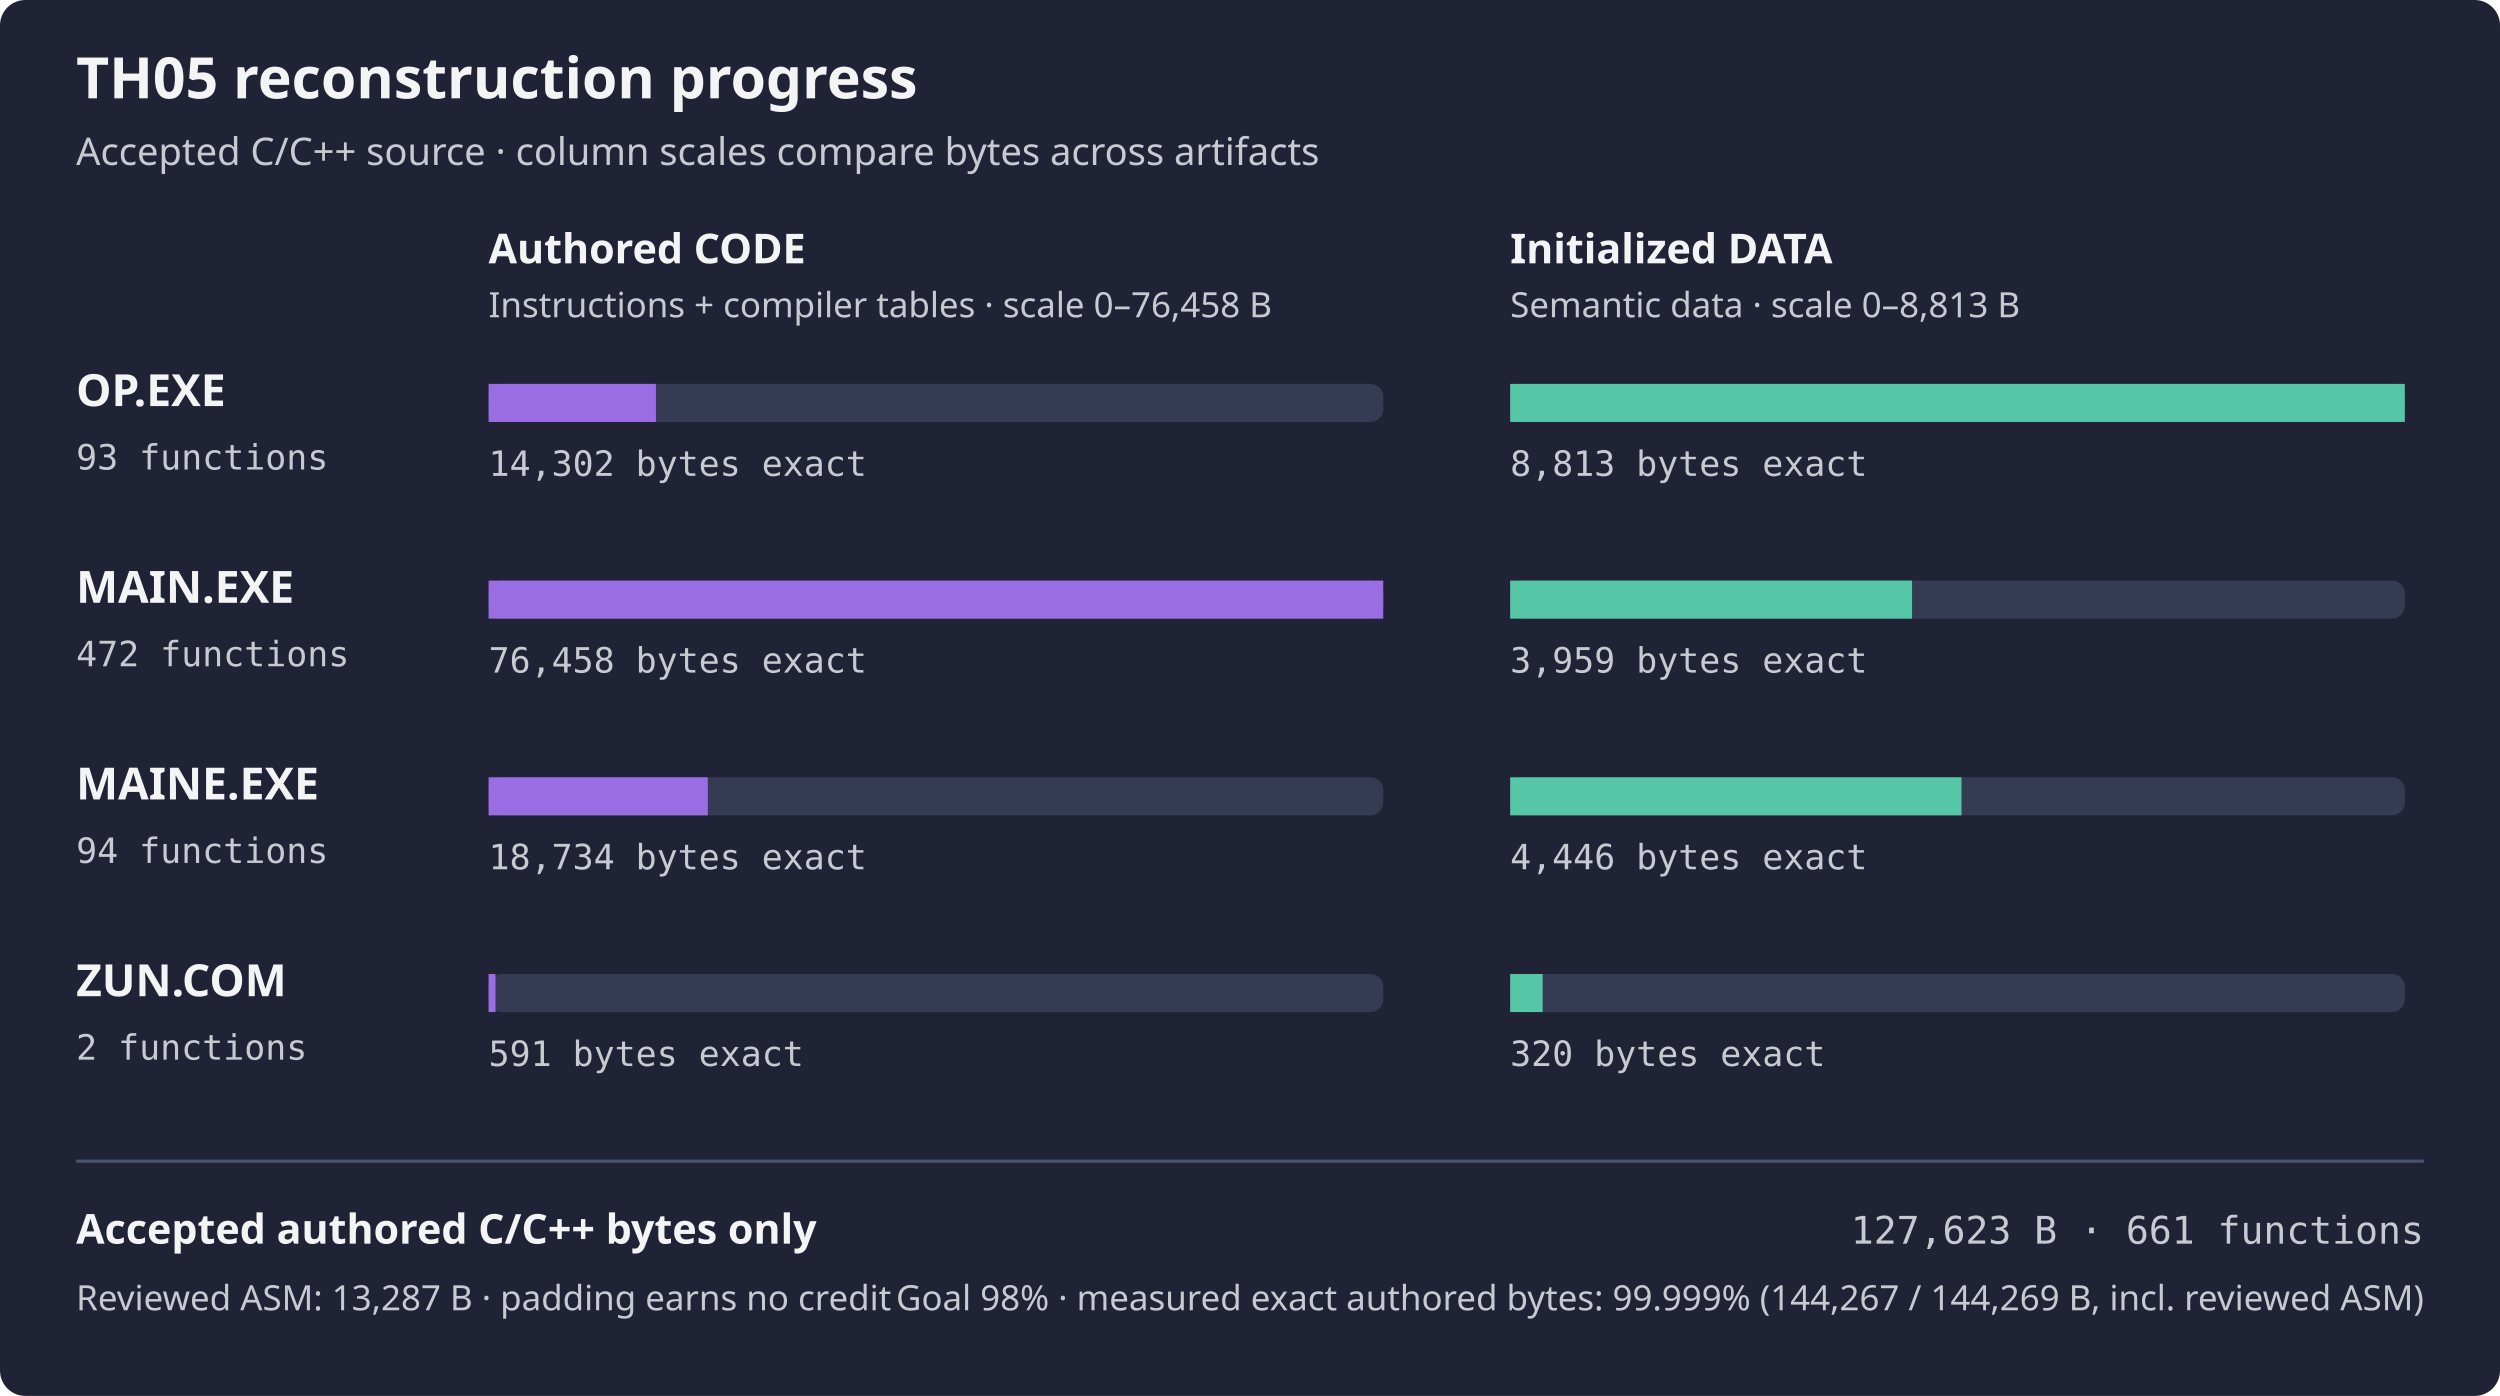
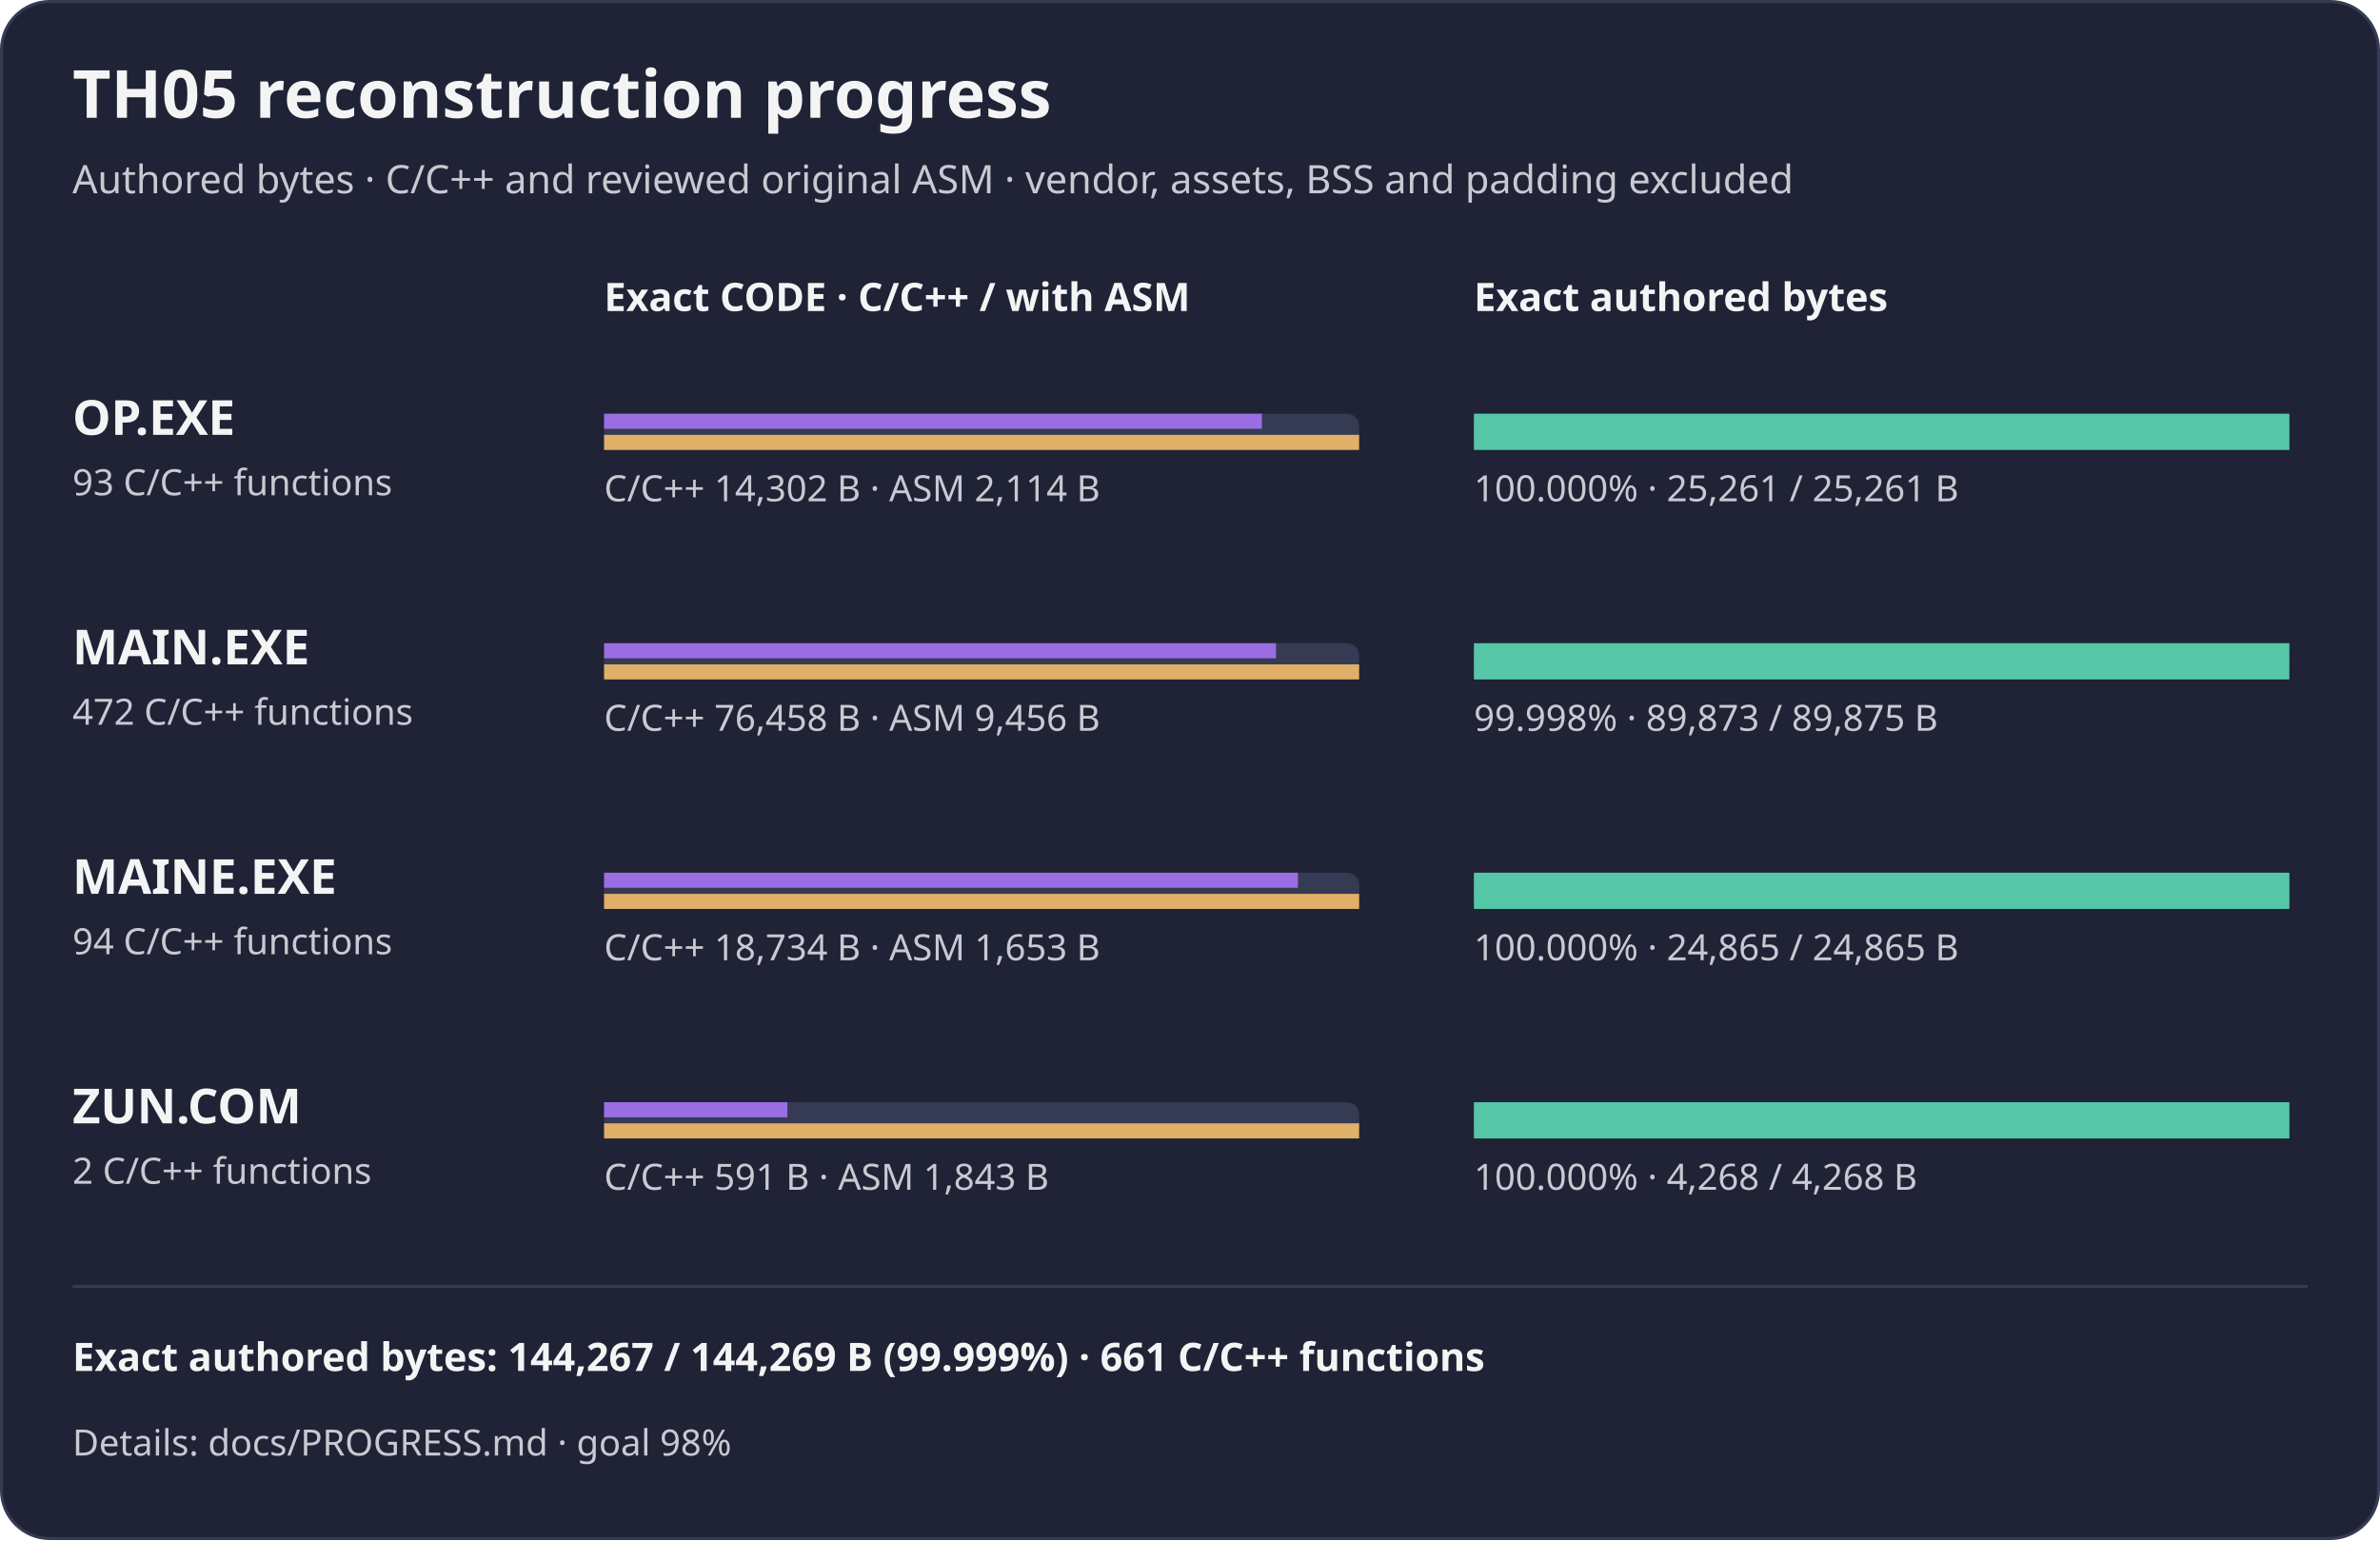
- <svg xmlns="http://www.w3.org/2000/svg" width="788" height="440" viewBox="0 0 788 440" role="img" aria-labelledby="title desc">
-   <rect width="788" height="440" rx="8" fill="#1f2335" />
-   <text x="24" y="31" fill="#f4f4f5" font-family="sans-serif" font-size="18" font-weight="600">TH05 reconstruction progress</text>
-   <text x="24" y="52" fill="#c8cad2" font-family="sans-serif" font-size="12">Accepted C/C++ source · column scales compare bytes across artifacts</text>
-   <text x="154" y="83" fill="#f4f4f5" font-family="sans-serif" font-size="13" font-weight="600">Authored CODE</text>
-   <text x="476" y="83" fill="#f4f4f5" font-family="sans-serif" font-size="13" font-weight="600">Initialized DATA</text>
-   <text x="154" y="100" fill="#c8cad2" font-family="sans-serif" font-size="11">Instructions + compiler tables · scale 0–76,458 B</text>
-   <text x="476" y="100" fill="#c8cad2" font-family="sans-serif" font-size="11">Semantic data · scale 0–8,813 B</text>
-   <text x="24" y="128" fill="#f4f4f5" font-family="sans-serif" font-size="14" font-weight="600">OP.EXE</text>
-   <text x="24" y="148" fill="#c8cad2" font-family="monospace" font-size="11">93 functions</text>
-   <rect x="154" y="121" width="282" height="12" rx="4" fill="#353b52" />
-   <rect x="154" y="121" width="52.75" height="12" fill="#9b6de3" />
-   <rect x="476" y="121" width="282" height="12" rx="4" fill="#353b52" />
-   <rect x="476" y="121" width="282.00" height="12" fill="#55c7a6" />
-   <text x="154" y="150" fill="#c8cad2" font-family="monospace" font-size="11">14,302 bytes exact</text>
-   <text x="476" y="150" fill="#c8cad2" font-family="monospace" font-size="11">8,813 bytes exact</text>
-   <text x="24" y="190" fill="#f4f4f5" font-family="sans-serif" font-size="14" font-weight="600">MAIN.EXE</text>
-   <text x="24" y="210" fill="#c8cad2" font-family="monospace" font-size="11">472 functions</text>
-   <rect x="154" y="183" width="282" height="12" rx="4" fill="#353b52" />
-   <rect x="154" y="183" width="282.00" height="12" fill="#9b6de3" />
-   <rect x="476" y="183" width="282" height="12" rx="4" fill="#353b52" />
-   <rect x="476" y="183" width="126.68" height="12" fill="#55c7a6" />
-   <text x="154" y="212" fill="#c8cad2" font-family="monospace" font-size="11">76,458 bytes exact</text>
-   <text x="476" y="212" fill="#c8cad2" font-family="monospace" font-size="11">3,959 bytes exact</text>
-   <text x="24" y="252" fill="#f4f4f5" font-family="sans-serif" font-size="14" font-weight="600">MAINE.EXE</text>
-   <text x="24" y="272" fill="#c8cad2" font-family="monospace" font-size="11">94 functions</text>
-   <rect x="154" y="245" width="282" height="12" rx="4" fill="#353b52" />
-   <rect x="154" y="245" width="69.10" height="12" fill="#9b6de3" />
-   <rect x="476" y="245" width="282" height="12" rx="4" fill="#353b52" />
-   <rect x="476" y="245" width="142.26" height="12" fill="#55c7a6" />
-   <text x="154" y="274" fill="#c8cad2" font-family="monospace" font-size="11">18,734 bytes exact</text>
-   <text x="476" y="274" fill="#c8cad2" font-family="monospace" font-size="11">4,446 bytes exact</text>
-   <text x="24" y="314" fill="#f4f4f5" font-family="sans-serif" font-size="14" font-weight="600">ZUN.COM</text>
-   <text x="24" y="334" fill="#c8cad2" font-family="monospace" font-size="11">2 functions</text>
-   <rect x="154" y="307" width="282" height="12" rx="4" fill="#353b52" />
-   <rect x="154" y="307" width="2.18" height="12" fill="#9b6de3" />
-   <rect x="476" y="307" width="282" height="12" rx="4" fill="#353b52" />
-   <rect x="476" y="307" width="10.24" height="12" fill="#55c7a6" />
-   <text x="154" y="336" fill="#c8cad2" font-family="monospace" font-size="11">591 bytes exact</text>
-   <text x="476" y="336" fill="#c8cad2" font-family="monospace" font-size="11">320 bytes exact</text>
-   <path d="M24 366 H764" stroke="#4b526d" />
-   <text x="24" y="392" fill="#f4f4f5" font-family="sans-serif" font-size="13" font-weight="600">Accepted authored C/C++ bytes only</text>
-   <text x="764" y="392" fill="#c8cad2" font-family="monospace" text-anchor="end" font-size="12">127,623 B · 661 functions</text>
-   <text x="24" y="413" fill="#c8cad2" font-family="sans-serif" font-size="11">Reviewed ASM: 13,287 B · padding earns no credit</text>
-   <text x="764" y="413" fill="#c8cad2" font-family="sans-serif" text-anchor="end" font-size="11">Goal 98% · measured exact authored bytes: 99.999% (144,267 / 144,269 B, incl. reviewed ASM)</text>
+ <svg xmlns="http://www.w3.org/2000/svg" width="788" height="510" viewBox="0 0 788 510" role="img" aria-label="TH05 exact authored reconstruction progress">
+   <rect x="0.5" y="0.5" width="787" height="509" rx="16" fill="#1f2335" stroke="#353b52" />
+   <text x="24" y="39" fill="#f4f4f5" font-family="sans-serif" font-size="22" font-weight="600">TH05 reconstruction progress</text>
+   <text x="24" y="64" fill="#c8cad2" font-family="sans-serif" font-size="13">Authored bytes · C/C++ and reviewed original ASM · vendor, assets, BSS and padding excluded</text>
+   <text x="200" y="103" fill="#f4f4f5" font-family="sans-serif" font-size="13" font-weight="600">Exact CODE · C/C++ / with ASM</text>
+   <text x="488" y="103" fill="#f4f4f5" font-family="sans-serif" font-size="13" font-weight="600">Exact authored bytes</text>
+   <g aria-label="OP.EXE: exact authored bytes; ASM is reviewed original assembly">
+     <text x="24" y="144" fill="#f4f4f5" font-family="sans-serif" font-size="16" font-weight="600">OP.EXE</text>
+     <text x="24" y="164" fill="#c8cad2" font-family="sans-serif" font-size="12">93 C/C++ functions</text>
+     <rect x="200" y="137" width="250" height="12" rx="4" fill="#353b52" />
+     <rect x="488" y="137" width="270" height="12" rx="4" fill="#353b52" />
+     <rect x="200" y="137" width="217.81" height="5" fill="#9b6de3" />
+     <rect x="200" y="144" width="250.00" height="5" fill="#e0af68" />
+     <rect x="488" y="137" width="270.00" height="12" fill="#55c7a6" />
+     <text x="200" y="166" fill="#c8cad2" font-family="sans-serif" font-size="12">C/C++ 14,302 B · ASM 2,114 B</text>
+     <text x="488" y="166" fill="#c8cad2" font-family="sans-serif" font-size="12">100.000% · 25,261 / 25,261 B</text>
+   </g>
+   <g aria-label="MAIN.EXE: exact authored bytes; ASM is reviewed original assembly">
+     <text x="24" y="220" fill="#f4f4f5" font-family="sans-serif" font-size="16" font-weight="600">MAIN.EXE</text>
+     <text x="24" y="240" fill="#c8cad2" font-family="sans-serif" font-size="12">472 C/C++ functions</text>
+     <rect x="200" y="213" width="250" height="12" rx="4" fill="#353b52" />
+     <rect x="488" y="213" width="270" height="12" rx="4" fill="#353b52" />
+     <rect x="200" y="213" width="222.48" height="5" fill="#9b6de3" />
+     <rect x="200" y="220" width="250.00" height="5" fill="#e0af68" />
+     <rect x="488" y="213" width="269.99" height="12" fill="#55c7a6" />
+     <text x="200" y="242" fill="#c8cad2" font-family="sans-serif" font-size="12">C/C++ 76,458 B · ASM 9,456 B</text>
+     <text x="488" y="242" fill="#c8cad2" font-family="sans-serif" font-size="12">99.998% · 89,873 / 89,875 B</text>
+   </g>
+   <g aria-label="MAINE.EXE: exact authored bytes; ASM is reviewed original assembly">
+     <text x="24" y="296" fill="#f4f4f5" font-family="sans-serif" font-size="16" font-weight="600">MAINE.EXE</text>
+     <text x="24" y="316" fill="#c8cad2" font-family="sans-serif" font-size="12">94 C/C++ functions</text>
+     <rect x="200" y="289" width="250" height="12" rx="4" fill="#353b52" />
+     <rect x="488" y="289" width="270" height="12" rx="4" fill="#353b52" />
+     <rect x="200" y="289" width="229.73" height="5" fill="#9b6de3" />
+     <rect x="200" y="296" width="250.00" height="5" fill="#e0af68" />
+     <rect x="488" y="289" width="270.00" height="12" fill="#55c7a6" />
+     <text x="200" y="318" fill="#c8cad2" font-family="sans-serif" font-size="12">C/C++ 18,734 B · ASM 1,653 B</text>
+     <text x="488" y="318" fill="#c8cad2" font-family="sans-serif" font-size="12">100.000% · 24,865 / 24,865 B</text>
+   </g>
+   <g aria-label="ZUN.COM: exact authored bytes; ASM is reviewed original assembly">
+     <text x="24" y="372" fill="#f4f4f5" font-family="sans-serif" font-size="16" font-weight="600">ZUN.COM</text>
+     <text x="24" y="392" fill="#c8cad2" font-family="sans-serif" font-size="12">2 C/C++ functions</text>
+     <rect x="200" y="365" width="250" height="12" rx="4" fill="#353b52" />
+     <rect x="488" y="365" width="270" height="12" rx="4" fill="#353b52" />
+     <rect x="200" y="365" width="60.70" height="5" fill="#9b6de3" />
+     <rect x="200" y="372" width="250.00" height="5" fill="#e0af68" />
+     <rect x="488" y="365" width="270.00" height="12" fill="#55c7a6" />
+     <text x="200" y="394" fill="#c8cad2" font-family="sans-serif" font-size="12">C/C++ 591 B · ASM 1,843 B</text>
+     <text x="488" y="394" fill="#c8cad2" font-family="sans-serif" font-size="12">100.000% · 4,268 / 4,268 B</text>
+   </g>
+   <path d="M24 426 H764" stroke="#353b52" />
+   <text x="24" y="454" fill="#f4f4f5" font-family="sans-serif" font-size="13" font-weight="600">Exact authored bytes: 144,267 / 144,269 B (99.999%) · 661 C/C++ functions</text>
+   <text x="24" y="482" fill="#c8cad2" font-family="sans-serif" font-size="12">Details: docs/PROGRESS.md · goal 98%</text>
</svg>
